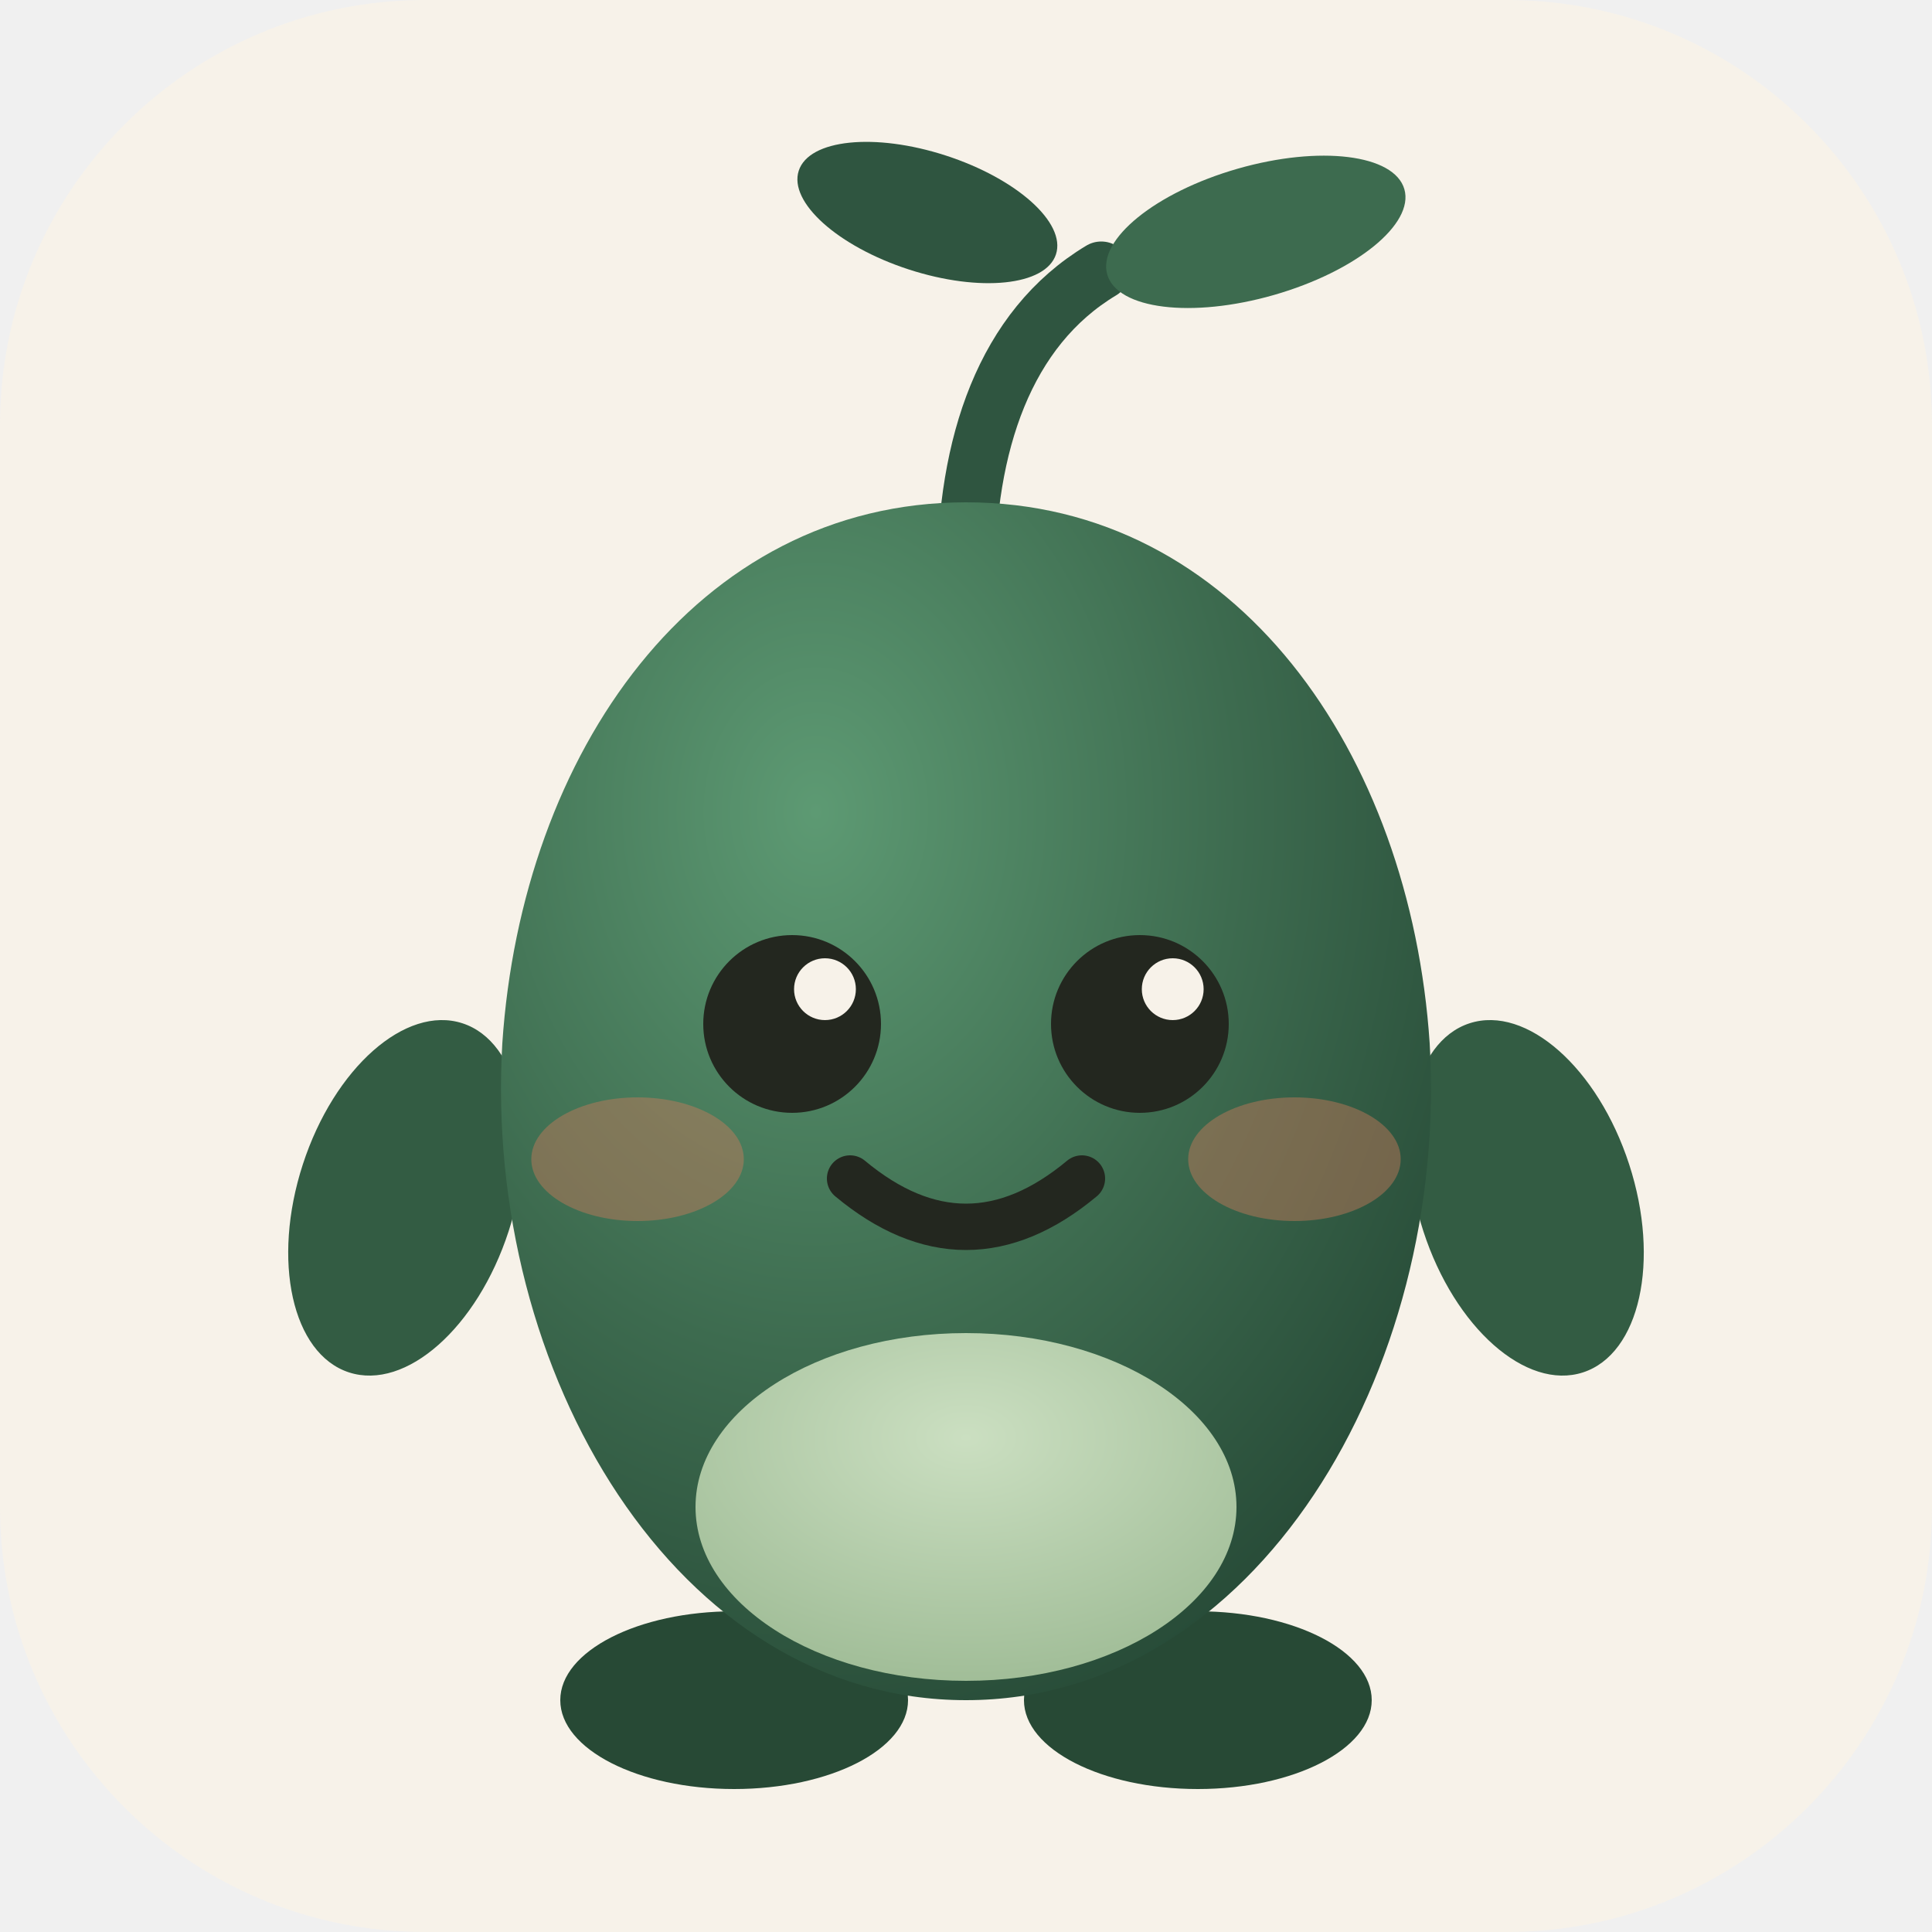
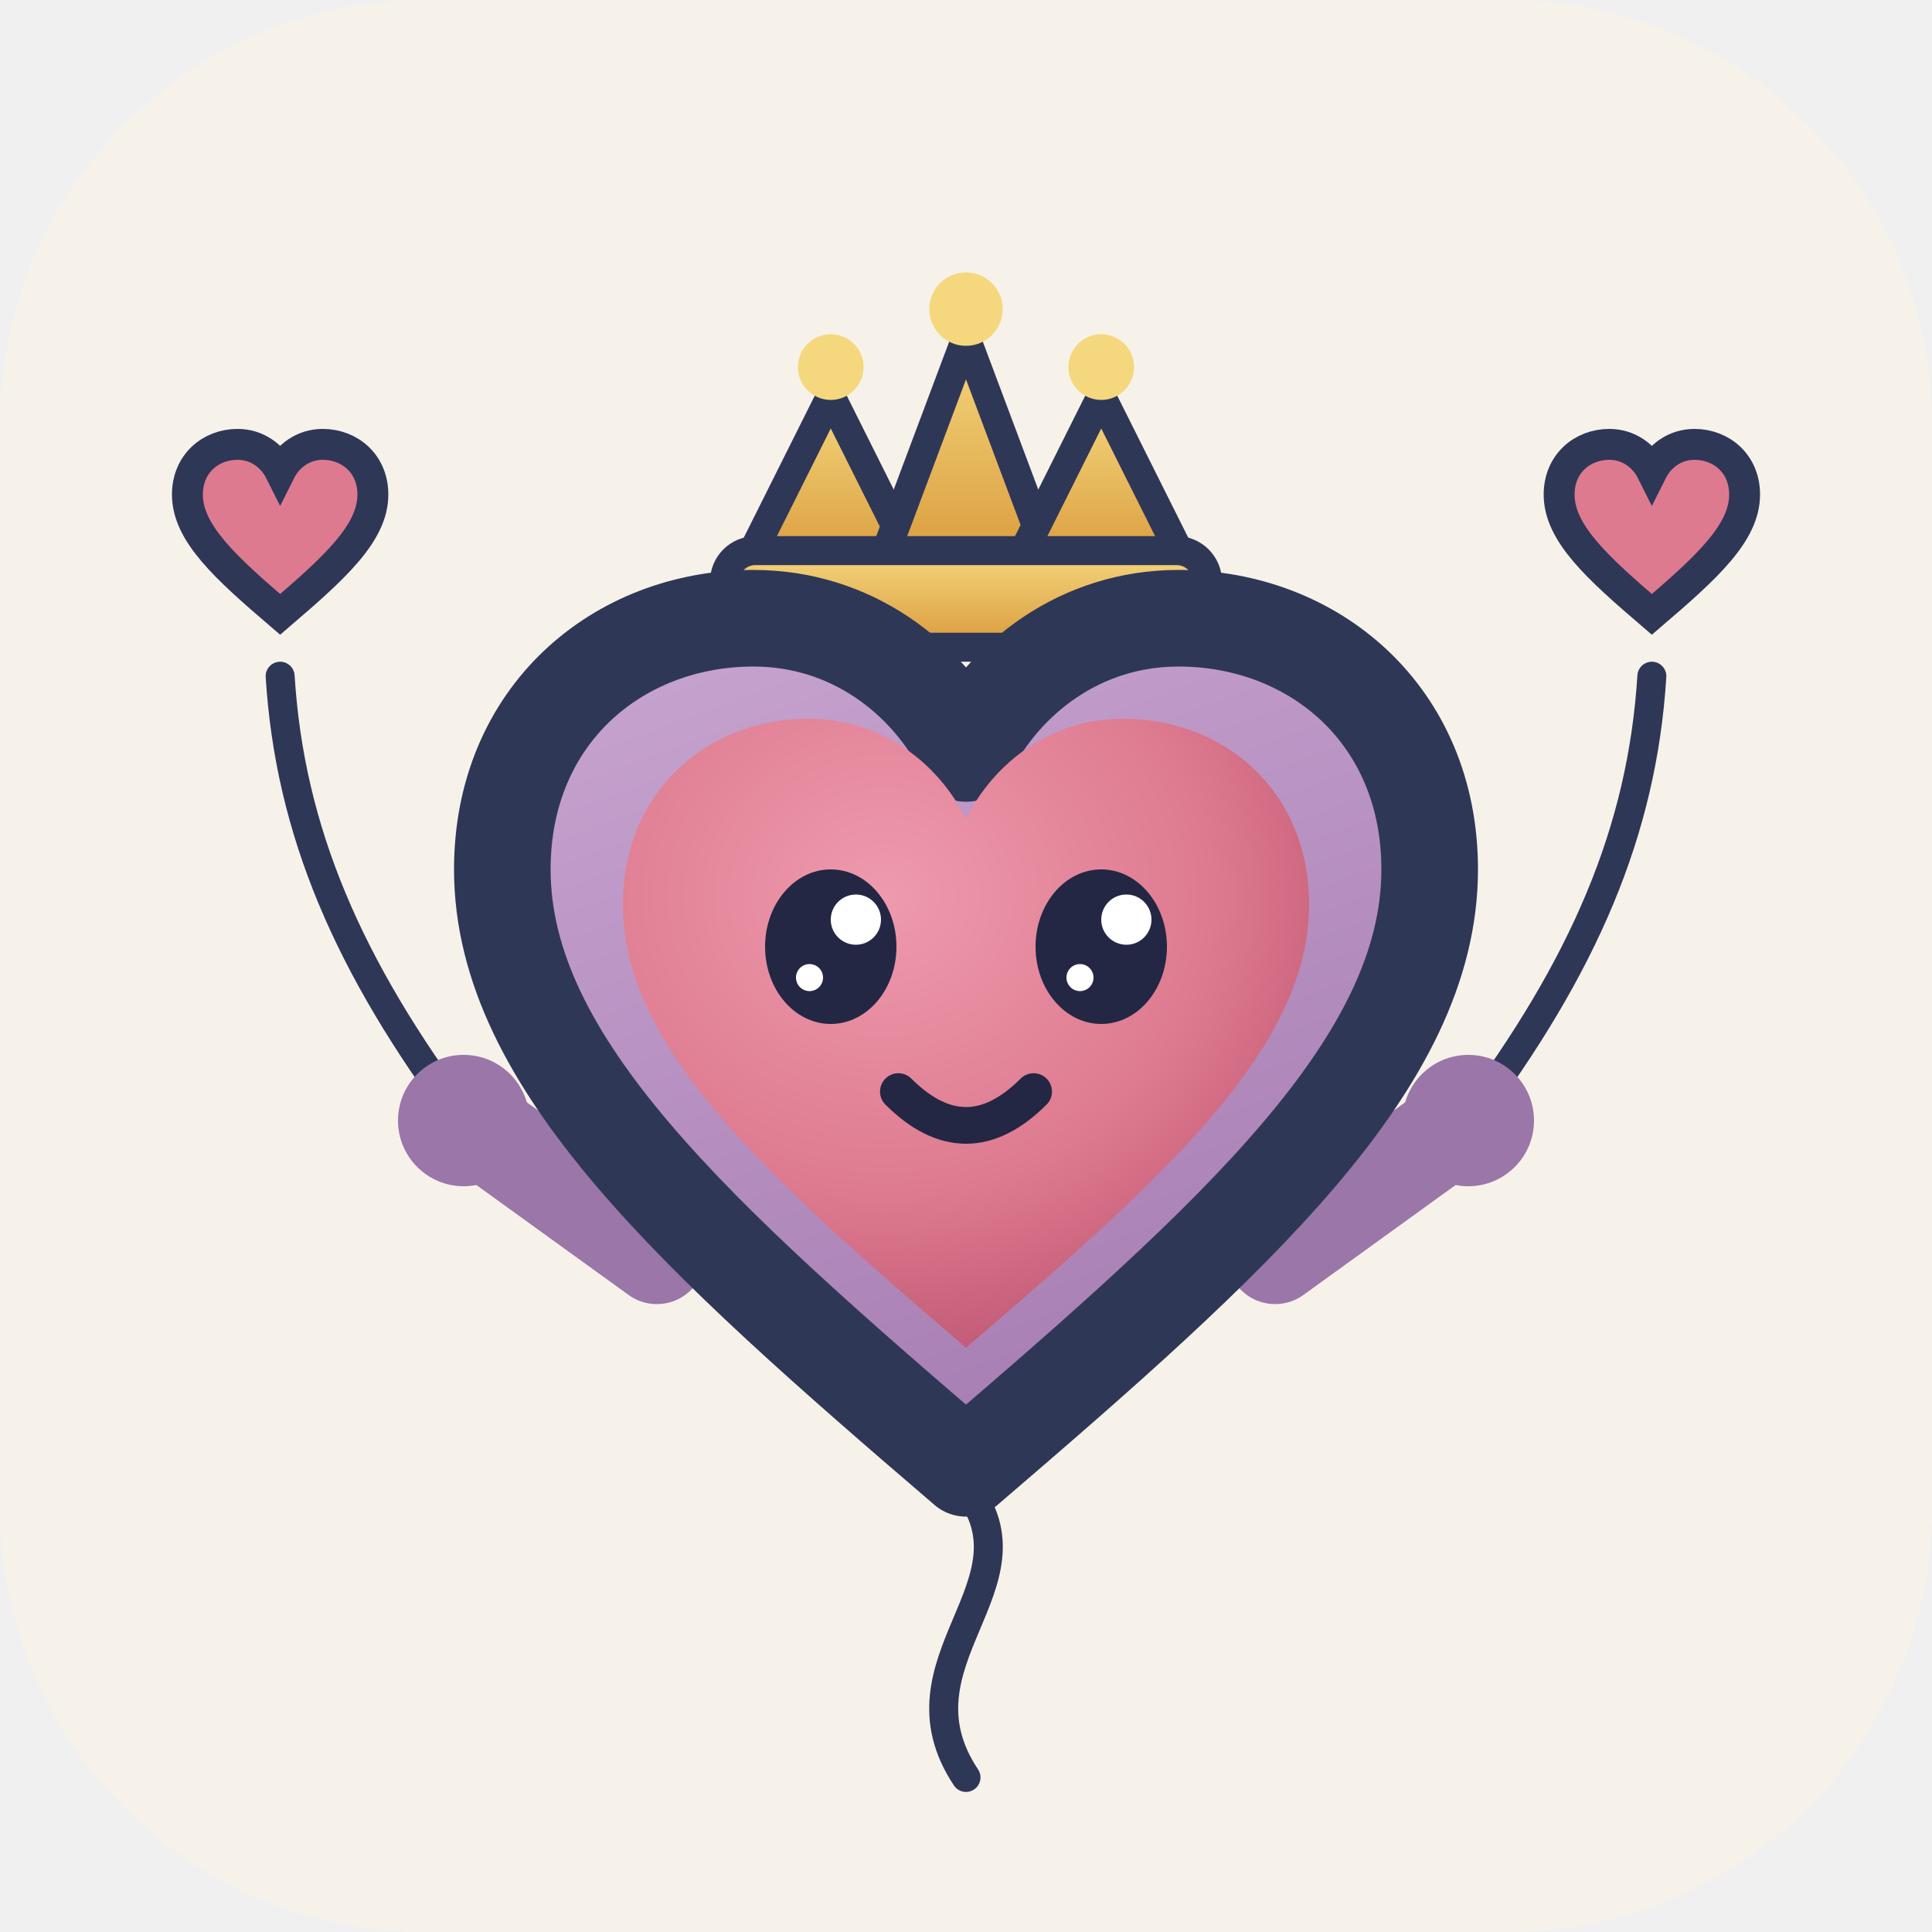
<svg xmlns="http://www.w3.org/2000/svg" viewBox="0 0 100 100">
  <defs>
-     <radialGradient id="cuerpo" cx="34%" cy="26%" r="82%">
-       <stop offset="0" stop-color="#5D9A73" />
-       <stop offset="55%" stop-color="#3D6B4F" />
-       <stop offset="1" stop-color="#264936" />
+     <path id="glyno-heart" d="M50 76 C36 64 26 55 26 45 C26 37 32 32 39 32 C44 32 48 35 50 39 C52 35 56 32 61 32 C68 32 74 37 74 45 C74 55 64 64 50 76 Z" />
+     <radialGradient id="glyno-rose" cx="38%" cy="28%" r="80%">
+       <stop offset="0" stop-color="#EE9AAD" />
+       <stop offset="60%" stop-color="#DE7A90" />
+       <stop offset="1" stop-color="#BC5470" />
    </radialGradient>
-     <radialGradient id="barriga" cx="50%" cy="30%" r="75%">
-       <stop offset="0" stop-color="#CBDFC1" />
-       <stop offset="1" stop-color="#9EBB95" />
-     </radialGradient>
+     <linearGradient id="glyno-lilac" x1="0" y1="0" x2="0.4" y2="1">
+       <stop offset="0" stop-color="#C9A6D1" />
+       <stop offset="1" stop-color="#A87FB4" />
+     </linearGradient>
+     <linearGradient id="glyno-gold" x1="0" y1="0" x2="0" y2="1">
+       <stop offset="0" stop-color="#F5D77E" />
+       <stop offset="1" stop-color="#D99A3C" />
+     </linearGradient>
  </defs>
  <rect width="100" height="100" rx="22" fill="#F7F2E9" />
-   <path d="M50 30 C50 23 52 17 57 14" stroke="#2F5540" stroke-width="3" fill="none" stroke-linecap="round" />
-   <ellipse cx="65" cy="12" rx="8" ry="3.4" fill="#3D6B4F" transform="rotate(-16 65 12)" />
-   <ellipse cx="48" cy="11" rx="7" ry="3.1" fill="#2F5540" transform="rotate(18 48 11)" />
-   <ellipse cx="38" cy="88" rx="9" ry="4.6" fill="#274935" />
-   <ellipse cx="62" cy="88" rx="9" ry="4.6" fill="#274935" />
-   <ellipse cx="21" cy="62" rx="5.6" ry="9.5" fill="#335C43" transform="rotate(18 21 62)" />
-   <ellipse cx="79" cy="62" rx="5.6" ry="9.5" fill="#335C43" transform="rotate(-18 79 62)" />
-   <path d="M50 26 C64 26 73 39 74 54 C75 71 65 88 50 88 C35 88 25 71 26 54 C27 39 36 26 50 26 Z" fill="url(#cuerpo)" />
-   <ellipse cx="50" cy="78" rx="14" ry="9" fill="url(#barriga)" />
-   <ellipse cx="33" cy="60" rx="5.5" ry="3.2" fill="#C97B5A" opacity=".45" />
-   <ellipse cx="67" cy="60" rx="5.5" ry="3.2" fill="#C97B5A" opacity=".45" />
-   <circle cx="41" cy="53" r="4.6" fill="#23271F" />
-   <circle cx="59" cy="53" r="4.6" fill="#23271F" />
-   <circle cx="42.7" cy="51.2" r="1.6" fill="#F7F2E9" />
-   <circle cx="60.7" cy="51.2" r="1.6" fill="#F7F2E9" />
-   <path d="M44 61 Q50 66 56 61" stroke="#23271F" stroke-width="2.4" fill="none" stroke-linecap="round" />
+   <path d="M24 58 C18 50 15 43 14.5 35" stroke="#2F3757" stroke-width="1.5" fill="none" stroke-linecap="round" />
+   <path d="M76 58 C82 50 85 43 85.5 35" stroke="#2F3757" stroke-width="1.5" fill="none" stroke-linecap="round" />
+   <use href="#glyno-heart" transform="translate(14.5 27) scale(0.2) translate(-50 -52)" fill="#DE7A90" stroke="#2F3757" stroke-width="8" />
+   <use href="#glyno-heart" transform="translate(85.5 27) scale(0.2) translate(-50 -52)" fill="#DE7A90" stroke="#2F3757" stroke-width="8" />
+   <path d="M34 65 L25 58.5" stroke="#9B76A8" stroke-width="5" fill="none" stroke-linecap="round" />
+   <path d="M66 65 L75 58.5" stroke="#9B76A8" stroke-width="5" fill="none" stroke-linecap="round" />
+   <circle cx="24" cy="58" r="3.4" fill="#9B76A8" />
+   <circle cx="76" cy="58" r="3.4" fill="#9B76A8" />
+   <g stroke="#2F3757" stroke-width="1.5" stroke-linejoin="round" fill="url(#glyno-gold)">
+     <path d="M38.5 29.5 L43 20.5 L47.5 29.5 Z" />
+     <path d="M45.5 29.5 L50 17.5 L54.5 29.5 Z" />
+     <path d="M52.5 29.5 L57 20.5 L61.5 29.5 Z" />
+     <rect x="37.5" y="28.5" width="25" height="5" rx="1.6" />
+   </g>
+   <circle cx="43" cy="19" r="1.7" fill="#F5D77E" />
+   <circle cx="50" cy="16" r="1.9" fill="#F5D77E" />
+   <circle cx="57" cy="19" r="1.7" fill="#F5D77E" />
+   <path d="M50 77 C54 82 46 86 50 92" stroke="#2F3757" stroke-width="1.5" fill="none" stroke-linecap="round" />
+   <use href="#glyno-heart" fill="url(#glyno-lilac)" stroke="#2F3757" stroke-width="5" stroke-linejoin="round" />
+   <use href="#glyno-heart" transform="translate(50 52) scale(0.74) translate(-50 -52)" fill="url(#glyno-rose)" />
+   <ellipse cx="43" cy="49" rx="3.4" ry="4" fill="#232743" />
+   <ellipse cx="57" cy="49" rx="3.4" ry="4" fill="#232743" />
+   <circle cx="44.3" cy="47.6" r="1.3" fill="#fff" />
+   <circle cx="58.3" cy="47.6" r="1.3" fill="#fff" />
+   <circle cx="41.9" cy="50.6" r="0.7" fill="#fff" />
+   <circle cx="55.9" cy="50.6" r="0.7" fill="#fff" />
+   <path d="M46.5 56.5 Q50 60 53.5 56.5" stroke="#232743" stroke-width="1.9" fill="none" stroke-linecap="round" />
</svg>
